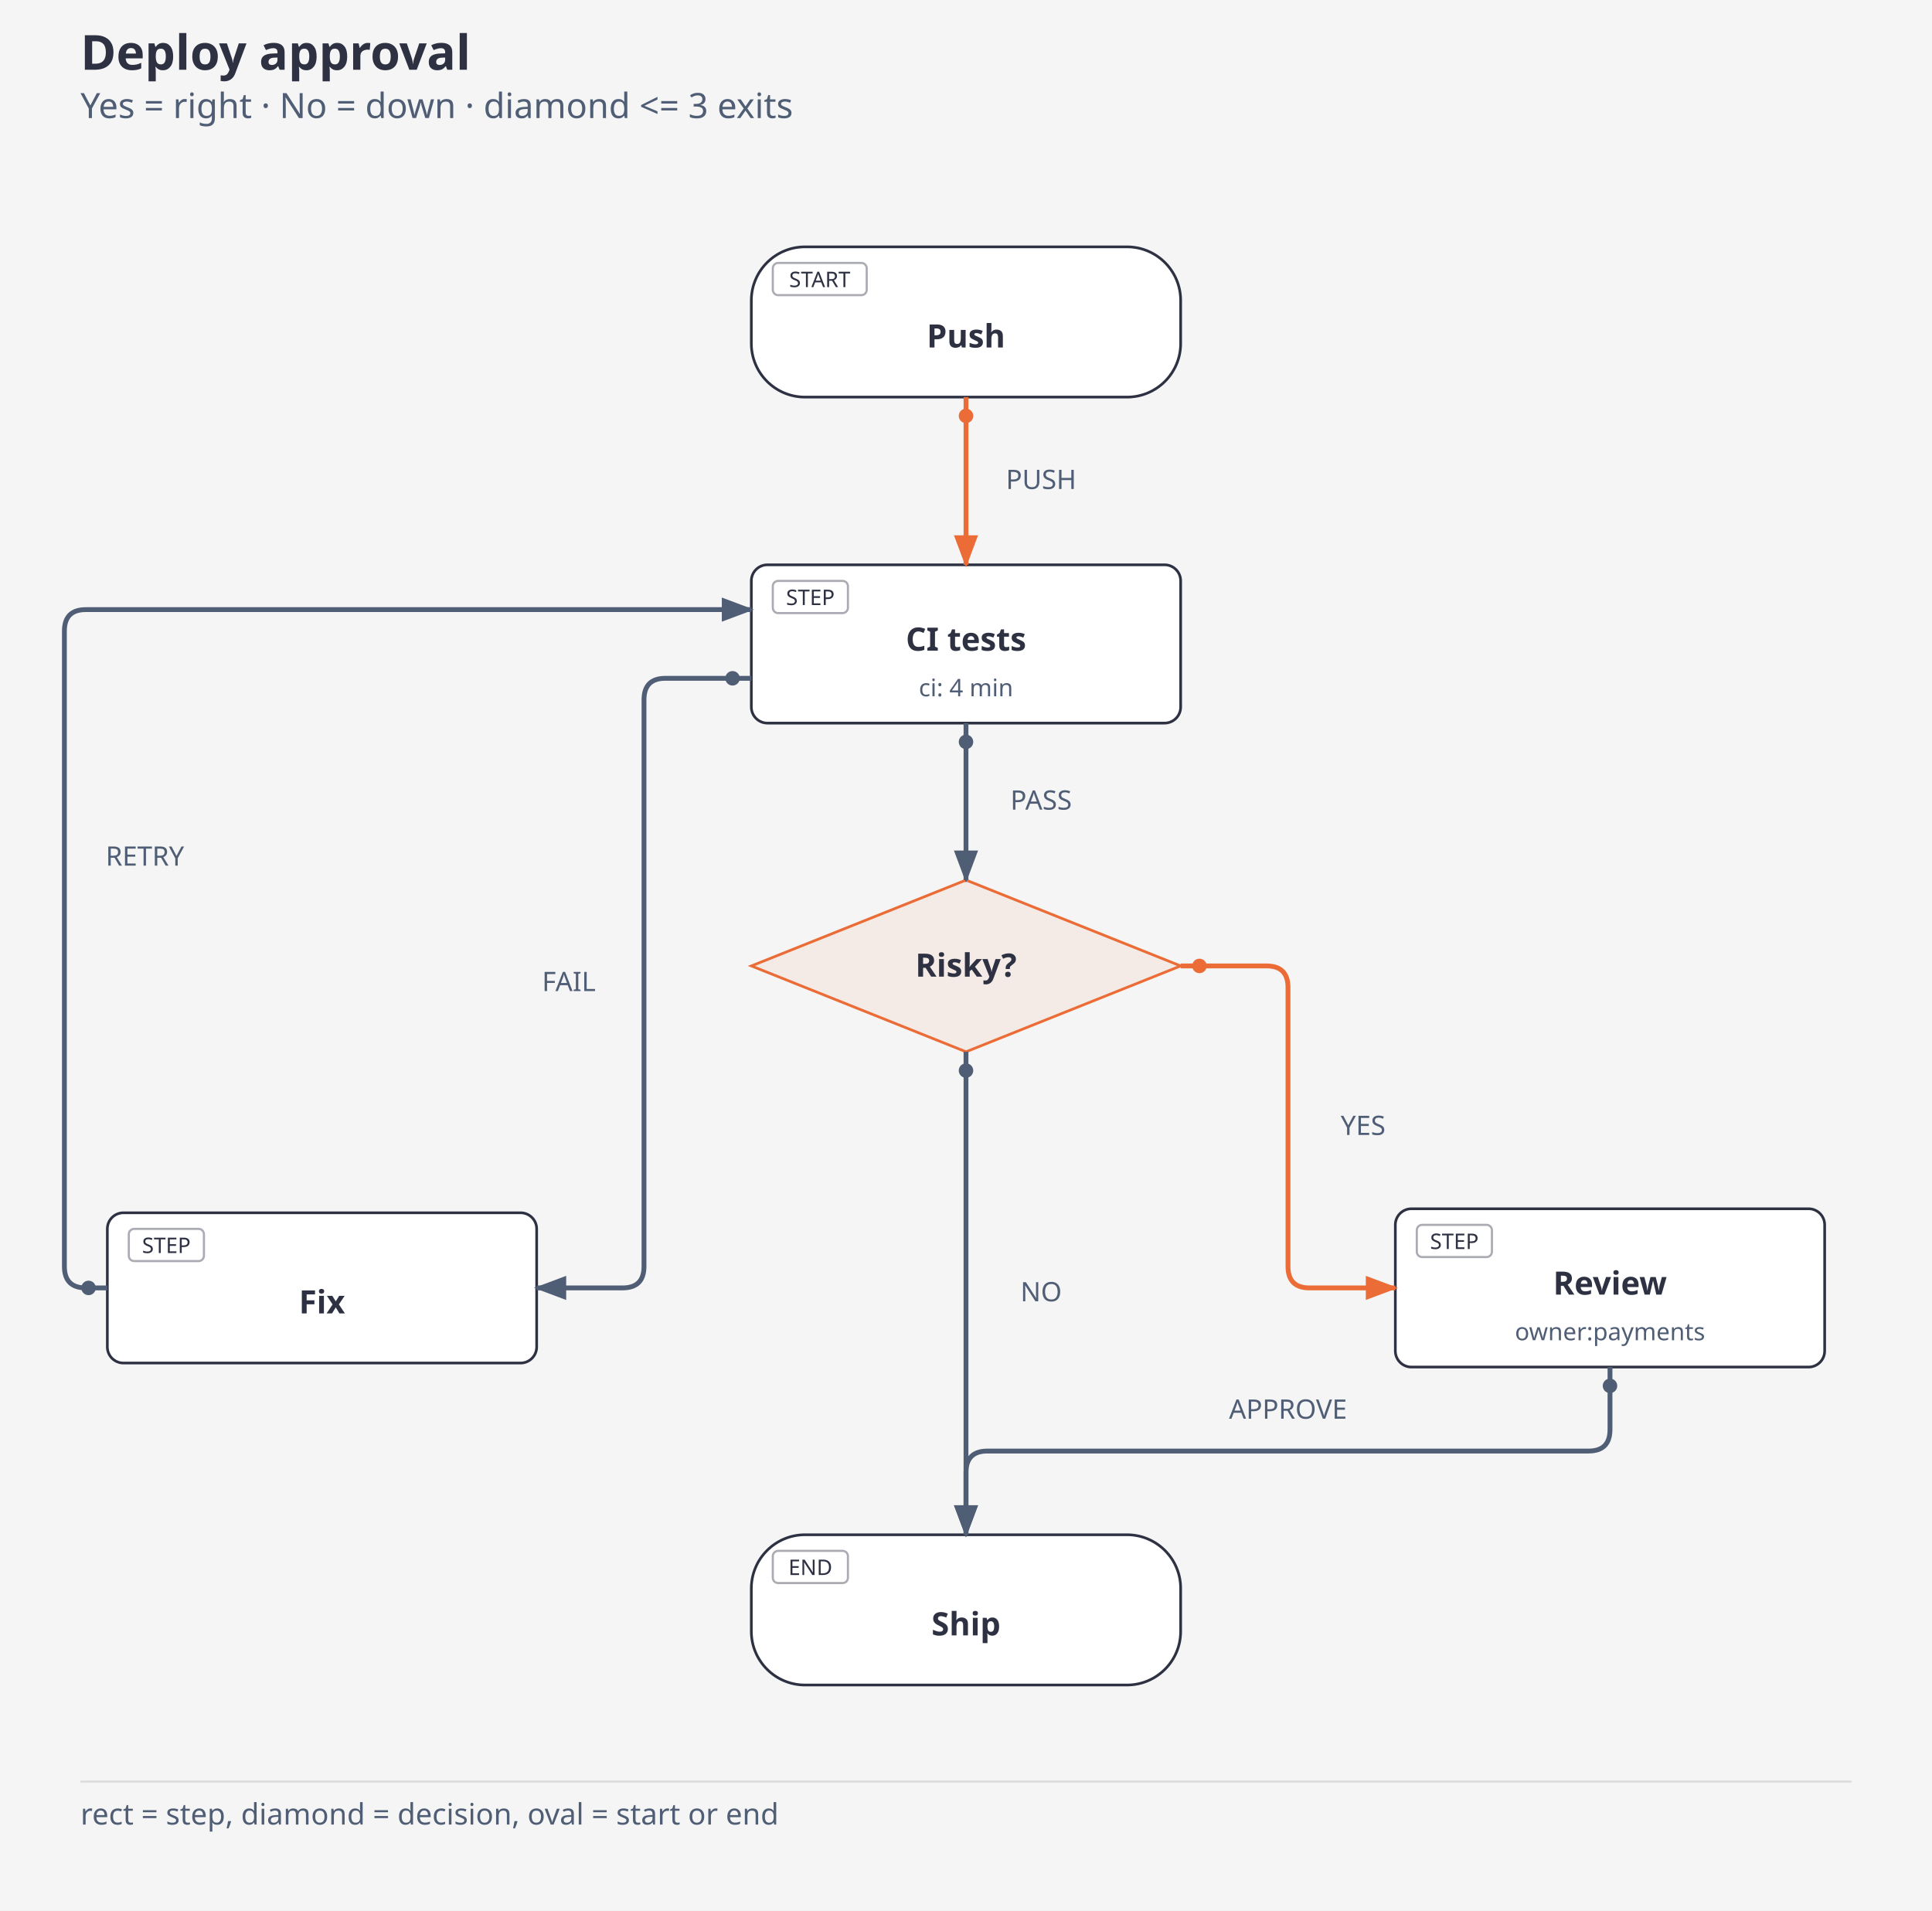
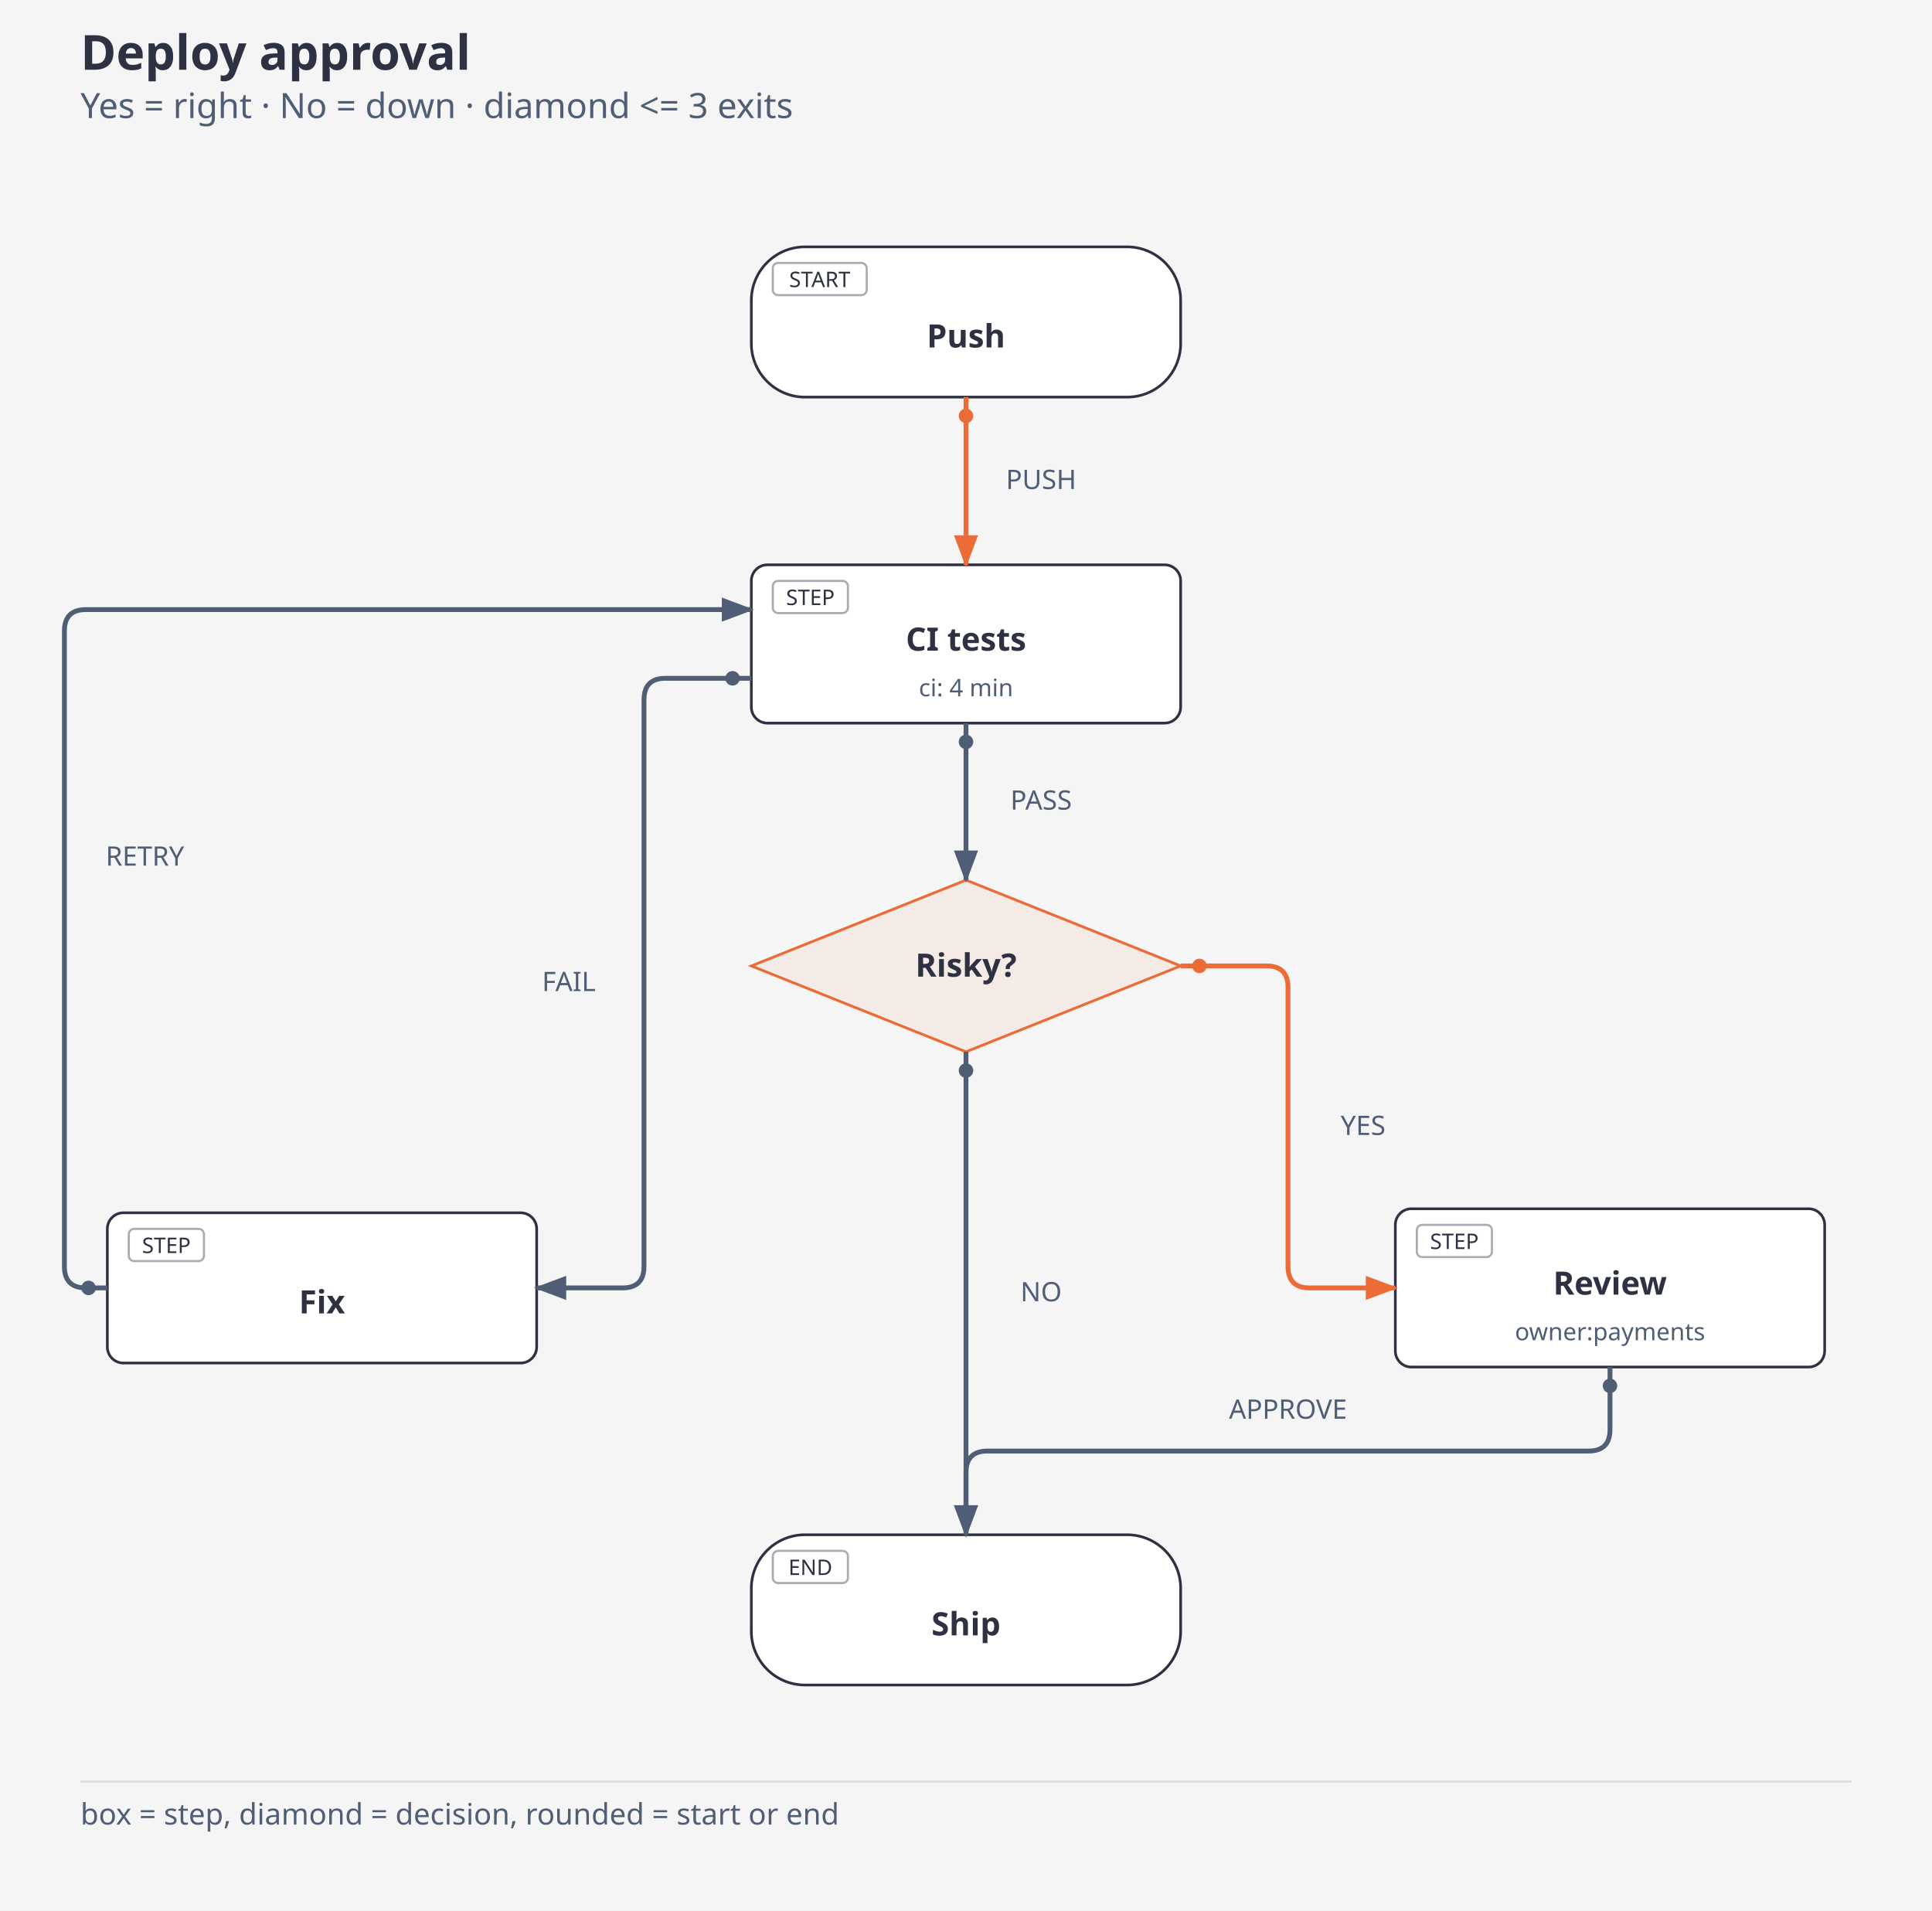
<svg xmlns="http://www.w3.org/2000/svg" role="img" viewBox="0 0 720 712" width="720">
  <rect width="720" height="712" fill="#f5f5f5" />
  <defs>
    <marker id="a" markerWidth="12" markerHeight="9" refX="11" refY="4.5" orient="auto" markerUnits="userSpaceOnUse">
      <polygon points="0 0,12 4.5,0 9" fill="#4f5d75" />
    </marker>
    <marker id="aa" markerWidth="12" markerHeight="9" refX="11" refY="4.5" orient="auto" markerUnits="userSpaceOnUse">
      <polygon points="0 0,12 4.5,0 9" fill="#eb6c36" />
    </marker>
    <marker id="al" markerWidth="12" markerHeight="9" refX="11" refY="4.5" orient="auto" markerUnits="userSpaceOnUse">
      <polygon points="0 0,12 4.5,0 9" fill="#2e5aa8" />
    </marker>
    <marker id="ar" markerWidth="12" markerHeight="9" refX="11" refY="4.5" orient="auto" markerUnits="userSpaceOnUse">
      <polygon points="0 0,12 4.5,0 9" fill="#7a8399" />
    </marker>
  </defs>
  <text x="30" y="26" font-size="18" font-weight="600" font-family="system-ui, 'Segoe UI', sans-serif" fill="#2d3142">Deploy approval</text>
  <text x="30" y="44" font-size="13" font-family="system-ui, 'Segoe UI', sans-serif" fill="#4f5d75">Yes = right · No = down · diamond &lt;= 3 exits</text>
  <rect x="280.0" y="92.0" width="160" height="56" rx="20" fill="#f5f5f5" />
  <rect x="280.0" y="92.0" width="160" height="56" rx="20" fill="#ffffff" stroke="#2d3142" data-node="start" data-label="Push" />
  <rect x="288.0" y="98.0" width="35" height="12" rx="2" fill="none" stroke="#2d3142" stroke-opacity=".4" stroke-width=".8" />
  <text x="305.5" y="107.0" font-size="8" font-family="system-ui, 'Segoe UI', sans-serif" fill="#2d3142" text-anchor="middle">START</text>
  <text x="360.0" y="129.5" font-size="12" font-weight="600" font-family="system-ui, 'Segoe UI', sans-serif" fill="#2d3142" text-anchor="middle">Push</text>
  <rect x="280.0" y="210.5" width="160" height="59" rx="6" fill="#f5f5f5" />
  <rect x="280.0" y="210.5" width="160" height="59" rx="6" fill="#ffffff" stroke="#2d3142" data-node="tests" data-label="CI tests" />
  <rect x="288.0" y="216.5" width="28" height="12" rx="2" fill="none" stroke="#2d3142" stroke-opacity=".4" stroke-width=".8" />
  <text x="302.0" y="225.5" font-size="8" font-family="system-ui, 'Segoe UI', sans-serif" fill="#2d3142" text-anchor="middle">STEP</text>
  <text x="360.0" y="242.5" font-size="12" font-weight="600" font-family="system-ui, 'Segoe UI', sans-serif" fill="#2d3142" text-anchor="middle">CI tests</text>
  <text x="360.0" y="259.5" font-size="9" font-family="system-ui, 'Segoe UI', sans-serif" fill="#4f5d75" text-anchor="middle">ci: 4 min</text>
  <polygon points="360.0,328.0 440.0,360.0 360.0,392.0 280.0,360.0" fill="#f5f5f5" />
  <polygon points="360.0,328.0 440.0,360.0 360.0,392.0 280.0,360.0" fill="rgba(235,108,54,0.08)" stroke="#eb6c36" data-node="risk?" data-label="Risky?" data-cx="360.0" data-cy="360.0" />
  <text x="360.0" y="364.0" font-size="12" font-weight="600" font-family="system-ui, 'Segoe UI', sans-serif" fill="#2d3142" text-anchor="middle">Risky?</text>
  <rect x="40.0" y="452.0" width="160" height="56" rx="6" fill="#f5f5f5" />
  <rect x="40.0" y="452.0" width="160" height="56" rx="6" fill="#ffffff" stroke="#2d3142" data-node="fix" data-label="Fix" />
  <rect x="48.0" y="458.0" width="28" height="12" rx="2" fill="none" stroke="#2d3142" stroke-opacity=".4" stroke-width=".8" />
  <text x="62.0" y="467.0" font-size="8" font-family="system-ui, 'Segoe UI', sans-serif" fill="#2d3142" text-anchor="middle">STEP</text>
  <text x="120.0" y="489.5" font-size="12" font-weight="600" font-family="system-ui, 'Segoe UI', sans-serif" fill="#2d3142" text-anchor="middle">Fix</text>
  <rect x="520.0" y="450.5" width="160" height="59" rx="6" fill="#f5f5f5" />
  <rect x="520.0" y="450.5" width="160" height="59" rx="6" fill="#ffffff" stroke="#2d3142" data-node="review" data-label="Review" />
  <rect x="528.0" y="456.5" width="28" height="12" rx="2" fill="none" stroke="#2d3142" stroke-opacity=".4" stroke-width=".8" />
  <text x="542.0" y="465.5" font-size="8" font-family="system-ui, 'Segoe UI', sans-serif" fill="#2d3142" text-anchor="middle">STEP</text>
  <text x="600.0" y="482.5" font-size="12" font-weight="600" font-family="system-ui, 'Segoe UI', sans-serif" fill="#2d3142" text-anchor="middle">Review</text>
  <text x="600.0" y="499.5" font-size="9" font-family="system-ui, 'Segoe UI', sans-serif" fill="#4f5d75" text-anchor="middle">owner:payments</text>
  <rect x="280.0" y="572.0" width="160" height="56" rx="20" fill="#f5f5f5" />
  <rect x="280.0" y="572.0" width="160" height="56" rx="20" fill="#ffffff" stroke="#2d3142" data-node="ship" data-label="Ship" />
  <rect x="288.0" y="578.0" width="28" height="12" rx="2" fill="none" stroke="#2d3142" stroke-opacity=".4" stroke-width=".8" />
  <text x="302.0" y="587.0" font-size="8" font-family="system-ui, 'Segoe UI', sans-serif" fill="#2d3142" text-anchor="middle">END</text>
  <text x="360.0" y="609.5" font-size="12" font-weight="600" font-family="system-ui, 'Segoe UI', sans-serif" fill="#2d3142" text-anchor="middle">Ship</text>
  <path d="M360.0,148.0 L360.0,210.5" fill="none" stroke="#eb6c36" stroke-width="1.8" marker-end="url(#aa)" data-from="start" data-to="tests" data-label="push" />
  <circle cx="360.0" cy="155.0" r="2.7" fill="#eb6c36" />
  <rect x="368.0" y="170.25" width="40" height="16" rx="2" fill="#f5f5f5" />
  <text x="388.0" y="182.25" font-size="10" font-family="system-ui, 'Segoe UI', sans-serif" fill="#4f5d75" text-anchor="middle">PUSH</text>
  <path d="M360.0,269.5 L360.0,328.0" fill="none" stroke="#4f5d75" stroke-width="1.8" marker-end="url(#a)" data-from="tests" data-to="risk?" data-label="pass" />
  <circle cx="360.0" cy="276.5" r="2.7" fill="#4f5d75" />
  <rect x="368.0" y="289.75" width="40" height="16" rx="2" fill="#f5f5f5" />
  <text x="388.0" y="301.75" font-size="10" font-family="system-ui, 'Segoe UI', sans-serif" fill="#4f5d75" text-anchor="middle">PASS</text>
  <path d="M280.0,252.8 L248.0,252.8 Q240.0,252.8 240.0,260.8 L240.0,472.0 Q240.0,480.0 232.0,480.0 L200.0,480.0" fill="none" stroke="#4f5d75" stroke-width="1.8" marker-end="url(#a)" data-from="tests" data-to="fix" data-label="fail" />
  <circle cx="273.0" cy="252.8" r="2.7" fill="#4f5d75" />
  <rect x="192.0" y="357.375" width="40" height="16" rx="2" fill="#f5f5f5" />
  <text x="212.0" y="369.375" font-size="10" font-family="system-ui, 'Segoe UI', sans-serif" fill="#4f5d75" text-anchor="middle">FAIL</text>
  <path d="M440.0,360.0 L472.0,360.0 Q480.0,360.0 480.0,368.0 L480.0,472.0 Q480.0,480.0 488.0,480.0 L520.0,480.0" fill="none" stroke="#eb6c36" stroke-width="1.8" marker-end="url(#aa)" data-from="risk?" data-to="review" data-label="yes" />
  <circle cx="447.0" cy="360.0" r="2.7" fill="#eb6c36" />
  <rect x="488.0" y="411.0" width="40" height="16" rx="2" fill="#f5f5f5" />
  <text x="508.0" y="423.0" font-size="10" font-family="system-ui, 'Segoe UI', sans-serif" fill="#4f5d75" text-anchor="middle">YES</text>
  <path d="M360.0,392.0 L360.0,572.0" fill="none" stroke="#4f5d75" stroke-width="1.8" marker-end="url(#a)" data-from="risk?" data-to="ship" data-label="no" />
  <circle cx="360.0" cy="399.0" r="2.7" fill="#4f5d75" />
  <rect x="368.0" y="473.0" width="40" height="16" rx="2" fill="#f5f5f5" />
  <text x="388.0" y="485.0" font-size="10" font-family="system-ui, 'Segoe UI', sans-serif" fill="#4f5d75" text-anchor="middle">NO</text>
  <path d="M40.0,480.0 L32.0,480.0 Q24.0,480.0 24.0,472.0 L24.0,235.2 Q24.0,227.2 32.0,227.2 L280.0,227.2" fill="none" stroke="#4f5d75" stroke-width="1.8" marker-end="url(#a)" data-from="fix" data-to="tests" data-label="retry" />
  <circle cx="33.0" cy="480.0" r="2.7" fill="#4f5d75" />
  <rect x="32.0" y="310.625" width="44" height="16" rx="2" fill="#f5f5f5" />
  <text x="54.0" y="322.625" font-size="10" font-family="system-ui, 'Segoe UI', sans-serif" fill="#4f5d75" text-anchor="middle">RETRY</text>
  <path d="M600.0,509.5 L600.0,532.8 Q600.0,540.8 592.0,540.8 L368.0,540.8 Q360.0,540.8 360.0,548.8 L360.0,572.0" fill="none" stroke="#4f5d75" stroke-width="1.8" marker-end="url(#a)" data-from="review" data-to="ship" data-label="approve" />
  <circle cx="600.0" cy="516.5" r="2.7" fill="#4f5d75" />
  <rect x="452.0" y="516.75" width="56" height="16" rx="2" fill="#f5f5f5" />
  <text x="480.0" y="528.75" font-size="10" font-family="system-ui, 'Segoe UI', sans-serif" fill="#4f5d75" text-anchor="middle">APPROVE</text>
  <line x1="30" y1="664" x2="690" y2="664" stroke="rgba(45,49,66,0.12)" stroke-width=".8" />
-   <text x="30" y="680" font-size="11" font-family="system-ui, 'Segoe UI', sans-serif" fill="#4f5d75">rect = step, diamond = decision, oval = start or end</text>
+   <text x="30" y="680" font-size="11" font-family="system-ui, 'Segoe UI', sans-serif" fill="#4f5d75">box = step, diamond = decision, rounded = start or end</text>
</svg>
